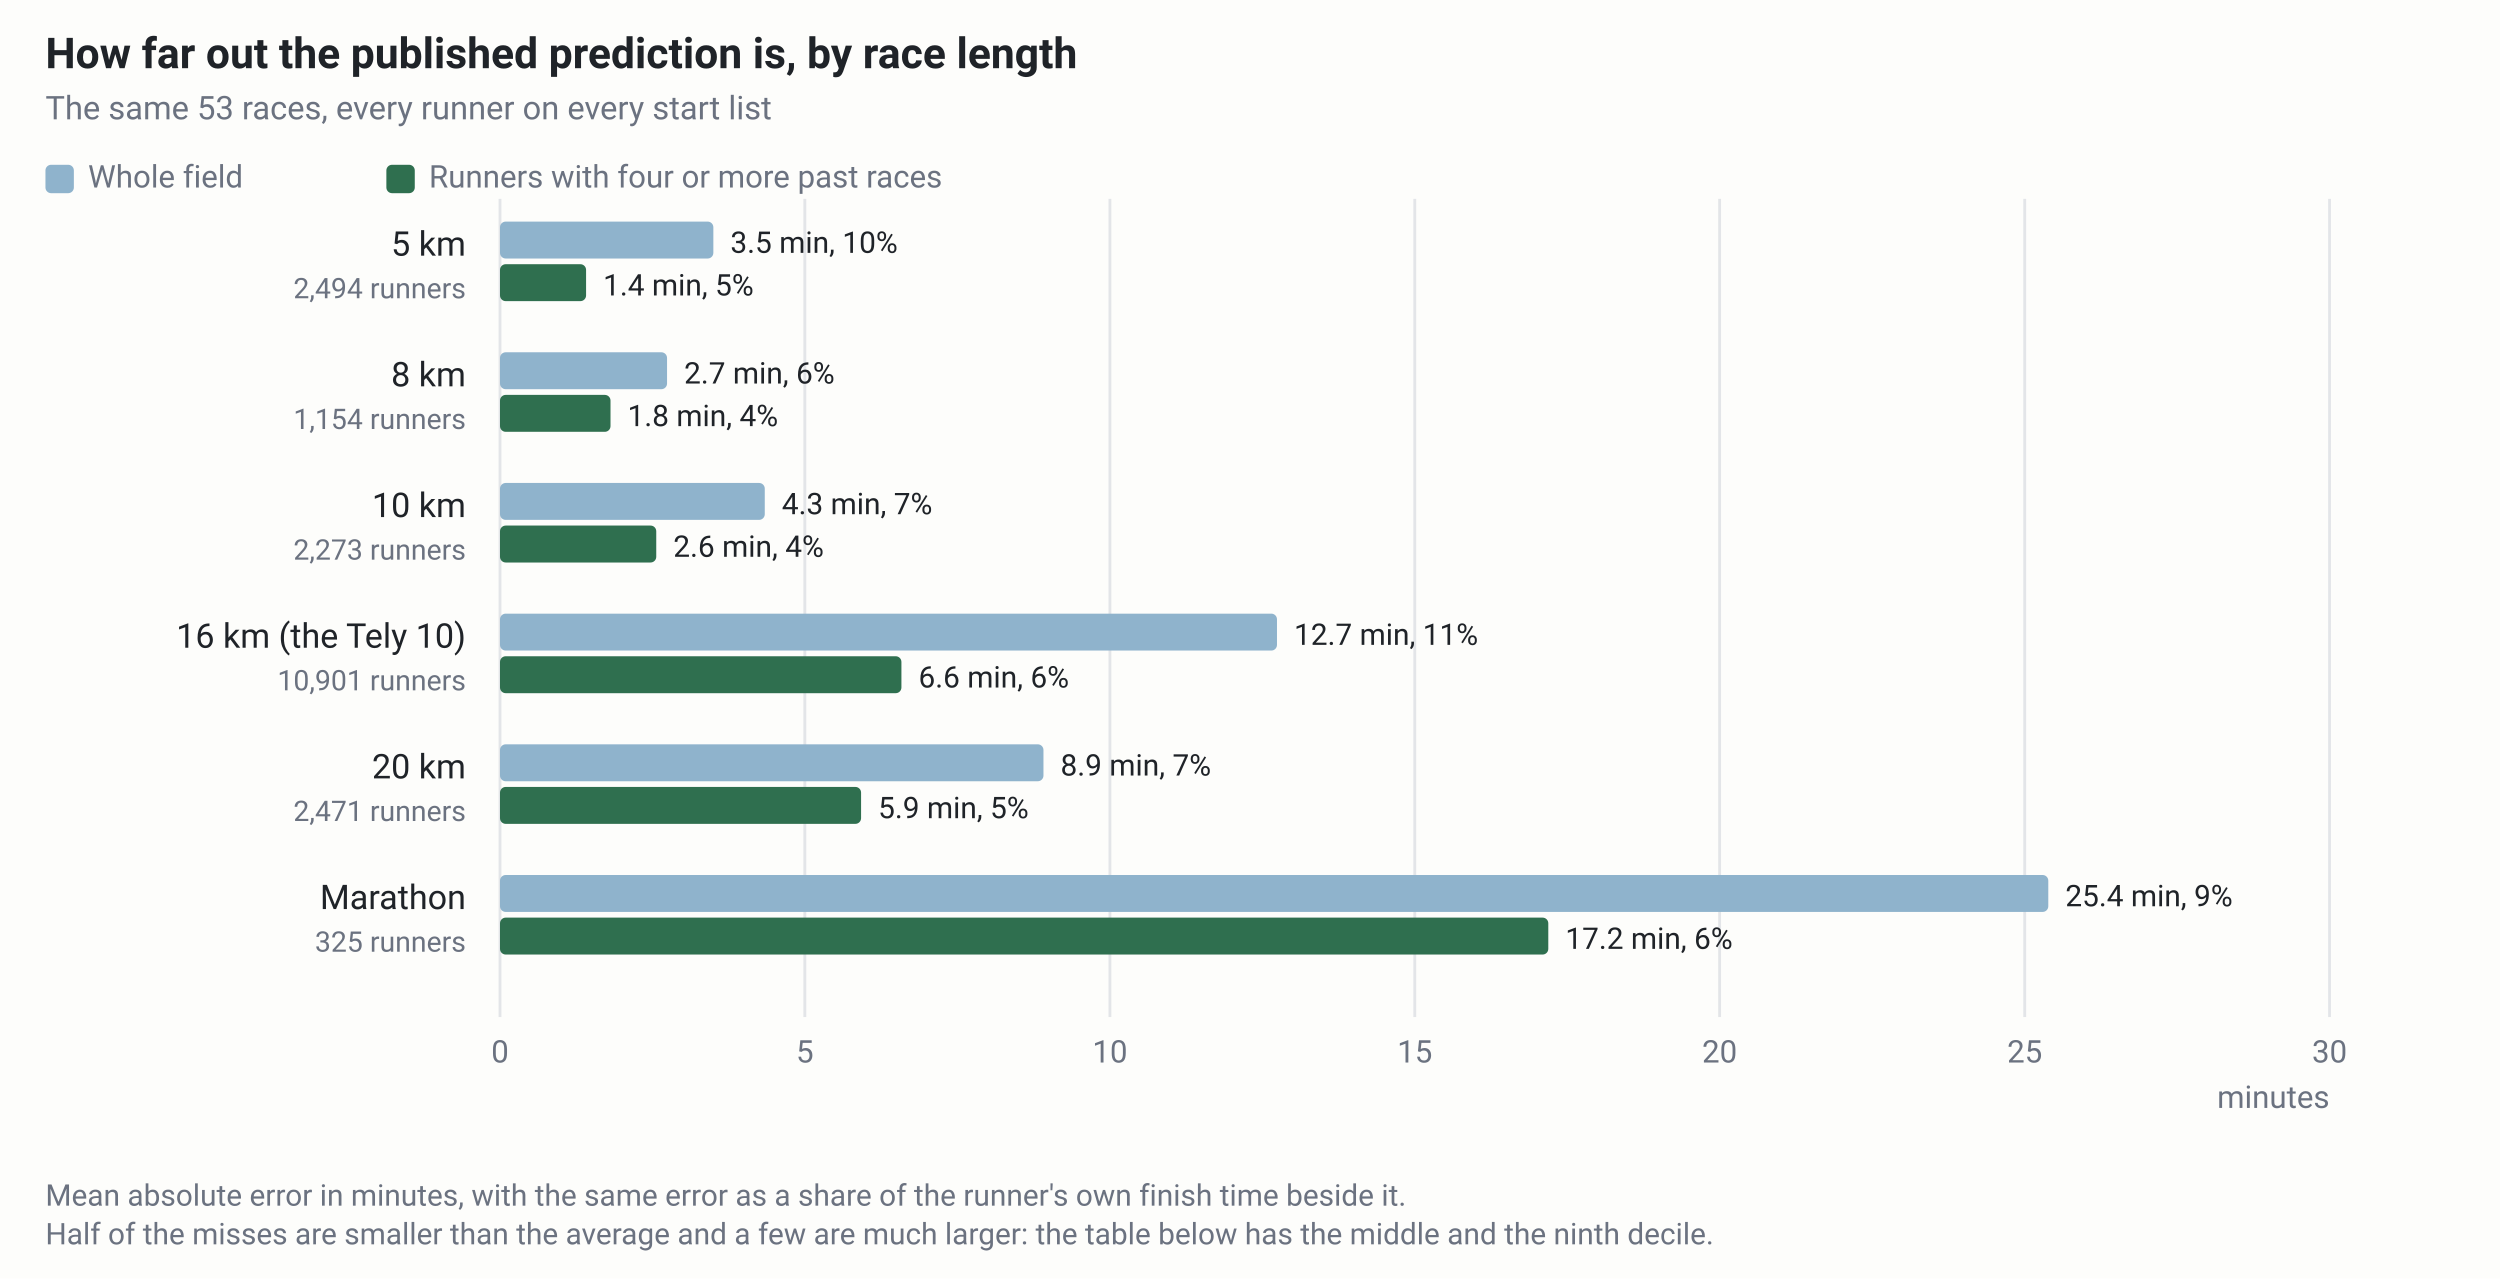
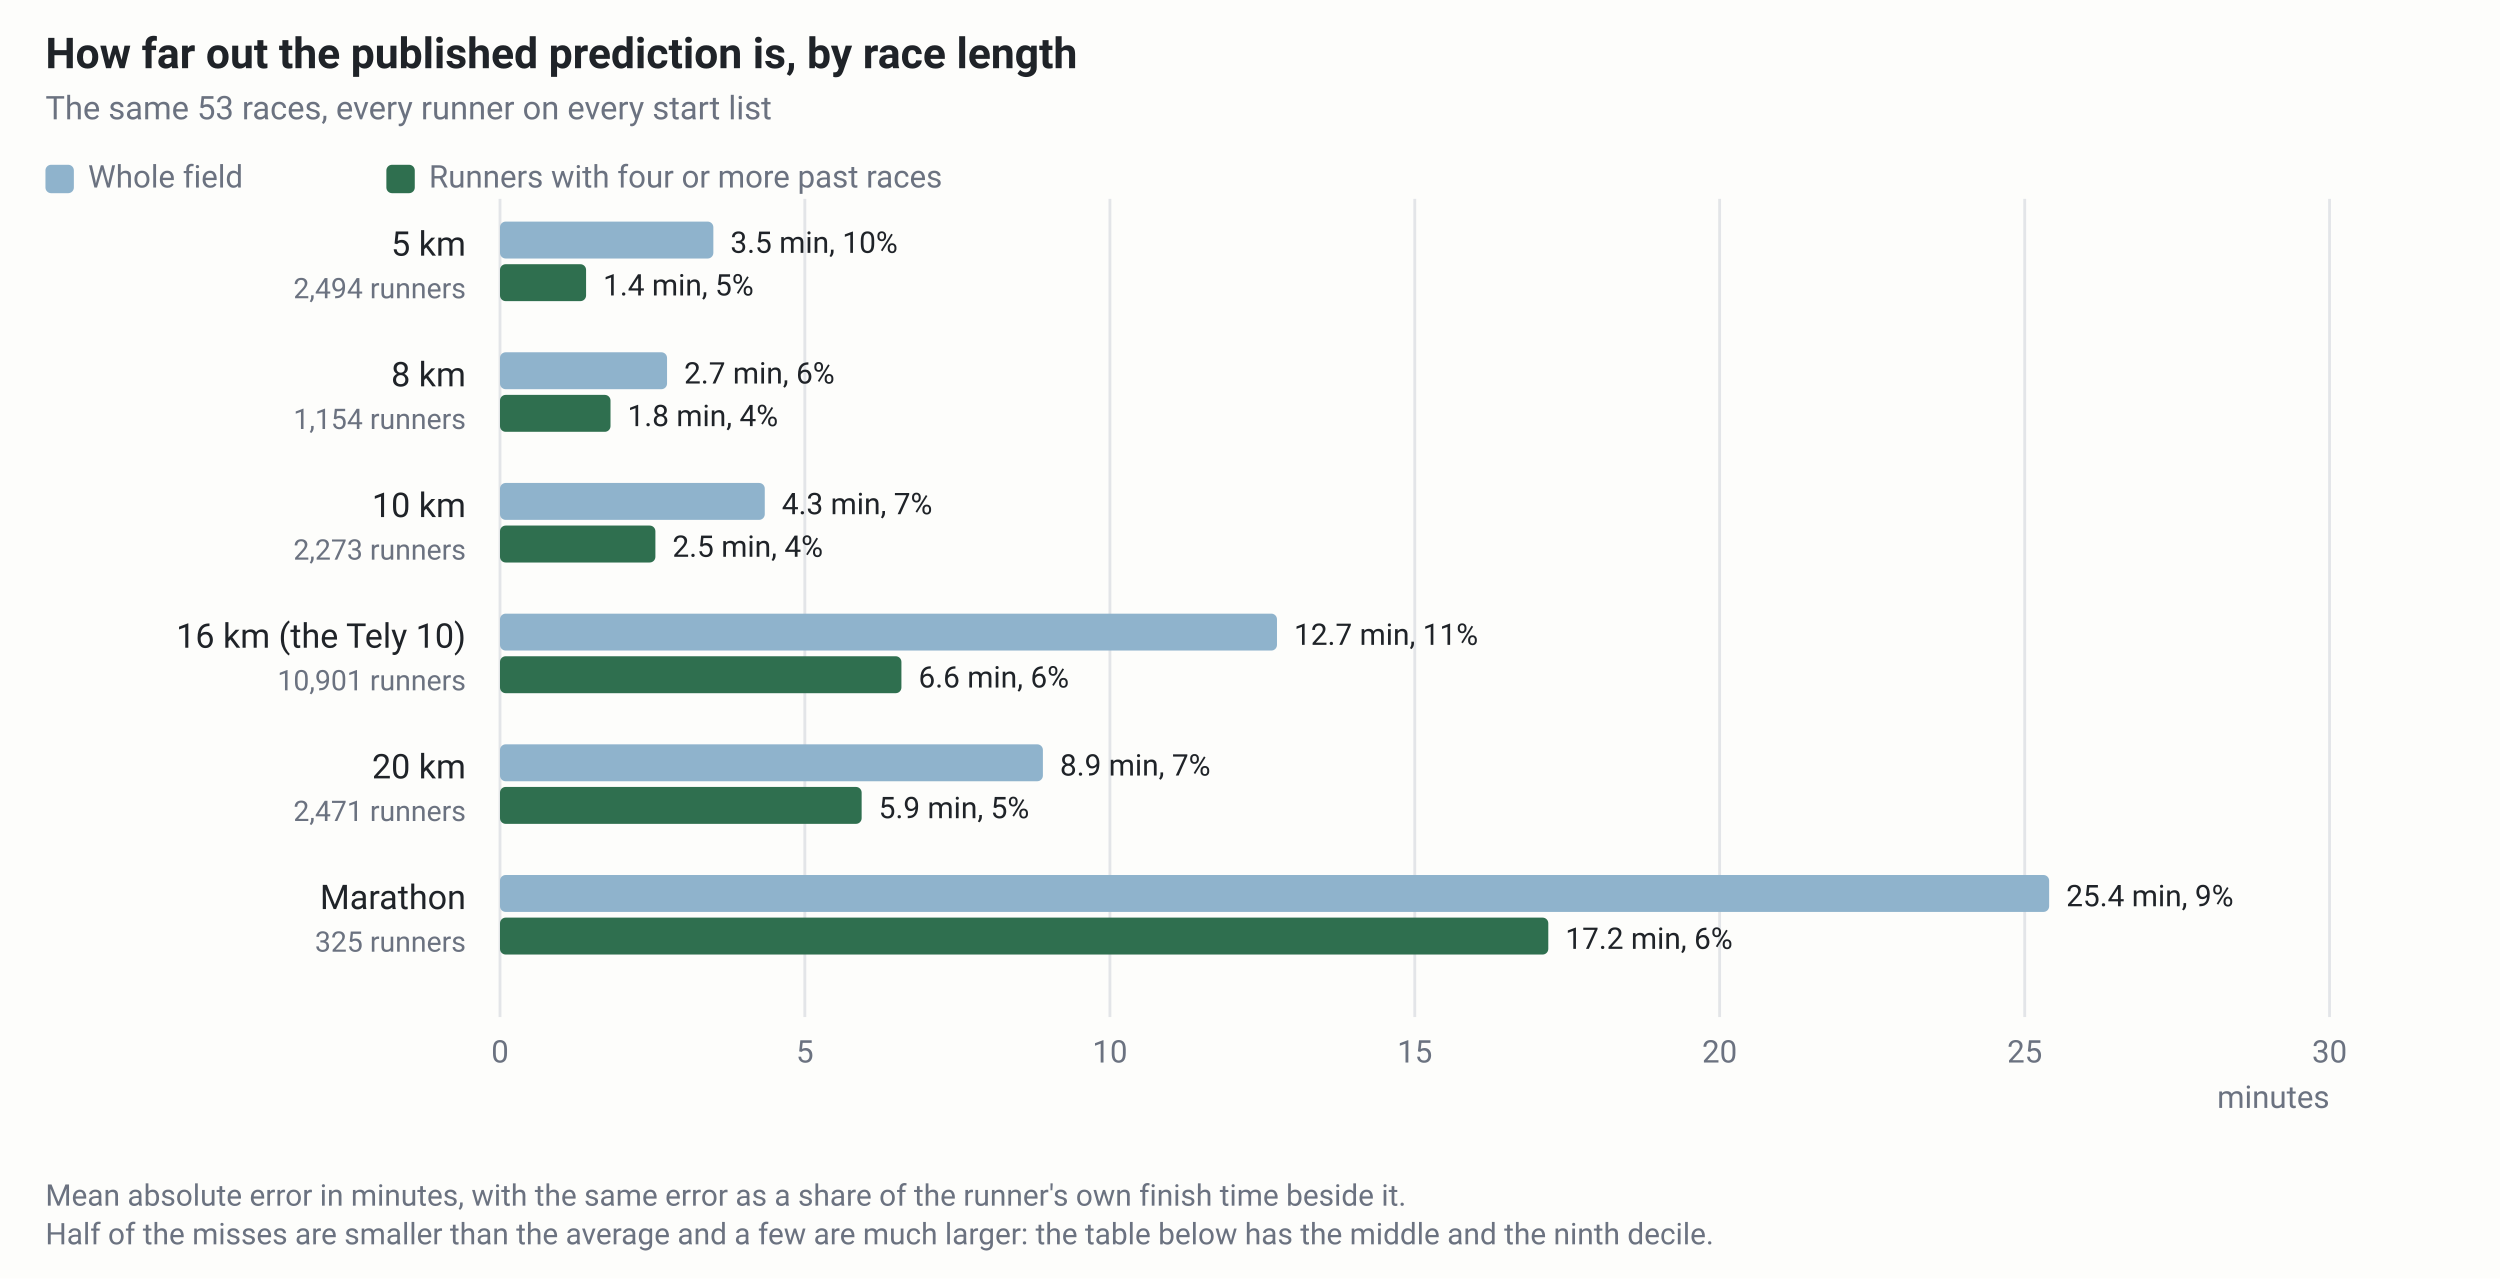
<svg xmlns="http://www.w3.org/2000/svg" viewBox="0 0 880 450" width="880" height="450" role="img" aria-label="How far out the published prediction is, by race length" font-family="system-ui, -apple-system, 'Segoe UI', Roboto, Helvetica, Arial, sans-serif">
  <rect width="880" height="450" fill="#fdfdfb" />
  <text x="16" y="24" font-size="15" fill="#1f2328" text-anchor="start" font-weight="600">How far out the published prediction is, by race length</text>
  <text x="16" y="42" font-size="11.5" fill="#6b7280" text-anchor="start" font-weight="normal">The same 53 races, every runner on every start list</text>
  <rect x="16" y="58" width="10" height="10" rx="2" fill="#8fb3cc" />
  <text x="31" y="66" font-size="11" fill="#6b7280" text-anchor="start" font-weight="normal">Whole field</text>
  <rect x="136" y="58" width="10" height="10" rx="2" fill="#2f6f4f" />
  <text x="151" y="66" font-size="11" fill="#6b7280" text-anchor="start" font-weight="normal">Runners with four or more past races</text>
  <line x1="176" y1="70" x2="176" y2="358" stroke="#e3e5e8" stroke-width="1" />
  <text x="176" y="374" font-size="11" fill="#6b7280" text-anchor="middle" font-weight="normal">0</text>
  <line x1="283.3" y1="70" x2="283.3" y2="358" stroke="#e3e5e8" stroke-width="1" />
  <text x="283.3" y="374" font-size="11" fill="#6b7280" text-anchor="middle" font-weight="normal">5</text>
  <line x1="390.7" y1="70" x2="390.7" y2="358" stroke="#e3e5e8" stroke-width="1" />
  <text x="390.7" y="374" font-size="11" fill="#6b7280" text-anchor="middle" font-weight="normal">10</text>
  <line x1="498" y1="70" x2="498" y2="358" stroke="#e3e5e8" stroke-width="1" />
  <text x="498" y="374" font-size="11" fill="#6b7280" text-anchor="middle" font-weight="normal">15</text>
  <line x1="605.3" y1="70" x2="605.3" y2="358" stroke="#e3e5e8" stroke-width="1" />
  <text x="605.3" y="374" font-size="11" fill="#6b7280" text-anchor="middle" font-weight="normal">20</text>
  <line x1="712.7" y1="70" x2="712.7" y2="358" stroke="#e3e5e8" stroke-width="1" />
  <text x="712.7" y="374" font-size="11" fill="#6b7280" text-anchor="middle" font-weight="normal">25</text>
  <line x1="820" y1="70" x2="820" y2="358" stroke="#e3e5e8" stroke-width="1" />
  <text x="820" y="374" font-size="11" fill="#6b7280" text-anchor="middle" font-weight="normal">30</text>
  <text x="820" y="390" font-size="11" fill="#6b7280" text-anchor="end" font-weight="normal">minutes</text>
  <text x="164" y="90" font-size="12" fill="#1f2328" text-anchor="end" font-weight="normal">5 km</text>
  <text x="164" y="105" font-size="10" fill="#6b7280" text-anchor="end" font-weight="normal">2,494 runners</text>
  <rect x="176" y="78" width="75.1" height="13" rx="2" fill="#8fb3cc" />
  <text x="257.1" y="89" font-size="10.5" fill="#1f2328" text-anchor="start" font-weight="normal">3.5 min, 10%</text>
  <rect x="176" y="93" width="30.3" height="13" rx="2" fill="#2f6f4f" />
  <text x="212.3" y="104" font-size="10.5" fill="#1f2328" text-anchor="start" font-weight="normal">1.4 min, 5%</text>
  <text x="164" y="136" font-size="12" fill="#1f2328" text-anchor="end" font-weight="normal">8 km</text>
  <text x="164" y="151" font-size="10" fill="#6b7280" text-anchor="end" font-weight="normal">1,154 runners</text>
  <rect x="176" y="124" width="58.8" height="13" rx="2" fill="#8fb3cc" />
  <text x="240.8" y="135" font-size="10.5" fill="#1f2328" text-anchor="start" font-weight="normal">2.7 min, 6%</text>
  <rect x="176" y="139" width="38.9" height="13" rx="2" fill="#2f6f4f" />
  <text x="220.9" y="150" font-size="10.5" fill="#1f2328" text-anchor="start" font-weight="normal">1.8 min, 4%</text>
  <text x="164" y="182" font-size="12" fill="#1f2328" text-anchor="end" font-weight="normal">10 km</text>
  <text x="164" y="197" font-size="10" fill="#6b7280" text-anchor="end" font-weight="normal">2,273 runners</text>
  <rect x="176" y="170" width="93.2" height="13" rx="2" fill="#8fb3cc" />
  <text x="275.2" y="181" font-size="10.5" fill="#1f2328" text-anchor="start" font-weight="normal">4.3 min, 7%</text>
-   <rect x="176" y="185" width="55" height="13" rx="2" fill="#2f6f4f" />
-   <text x="237" y="196" font-size="10.5" fill="#1f2328" text-anchor="start" font-weight="normal">2.6 min, 4%</text>
+   <rect x="176" y="185" width="54.7" height="13" rx="2" fill="#2f6f4f" />
+   <text x="236.7" y="196" font-size="10.5" fill="#1f2328" text-anchor="start" font-weight="normal">2.5 min, 4%</text>
  <text x="164" y="228" font-size="12" fill="#1f2328" text-anchor="end" font-weight="normal">16 km (the Tely 10)</text>
  <text x="164" y="243" font-size="10" fill="#6b7280" text-anchor="end" font-weight="normal">10,901 runners</text>
  <rect x="176" y="216" width="273.5" height="13" rx="2" fill="#8fb3cc" />
  <text x="455.5" y="227" font-size="10.5" fill="#1f2328" text-anchor="start" font-weight="normal">12.7 min, 11%</text>
  <rect x="176" y="231" width="141.3" height="13" rx="2" fill="#2f6f4f" />
  <text x="323.3" y="242" font-size="10.5" fill="#1f2328" text-anchor="start" font-weight="normal">6.6 min, 6%</text>
  <text x="164" y="274" font-size="12" fill="#1f2328" text-anchor="end" font-weight="normal">20 km</text>
  <text x="164" y="289" font-size="10" fill="#6b7280" text-anchor="end" font-weight="normal">2,471 runners</text>
-   <rect x="176" y="262" width="191.3" height="13" rx="2" fill="#8fb3cc" />
-   <text x="373.3" y="273" font-size="10.5" fill="#1f2328" text-anchor="start" font-weight="normal">8.9 min, 7%</text>
-   <rect x="176" y="277" width="127.1" height="13" rx="2" fill="#2f6f4f" />
-   <text x="309.1" y="288" font-size="10.5" fill="#1f2328" text-anchor="start" font-weight="normal">5.9 min, 5%</text>
+   <rect x="176" y="262" width="191.1" height="13" rx="2" fill="#8fb3cc" />
+   <text x="373.1" y="273" font-size="10.5" fill="#1f2328" text-anchor="start" font-weight="normal">8.9 min, 7%</text>
+   <rect x="176" y="277" width="127.3" height="13" rx="2" fill="#2f6f4f" />
+   <text x="309.3" y="288" font-size="10.5" fill="#1f2328" text-anchor="start" font-weight="normal">5.9 min, 5%</text>
  <text x="164" y="320" font-size="12" fill="#1f2328" text-anchor="end" font-weight="normal">Marathon</text>
  <text x="164" y="335" font-size="10" fill="#6b7280" text-anchor="end" font-weight="normal">325 runners</text>
-   <rect x="176" y="308" width="545" height="13" rx="2" fill="#8fb3cc" />
-   <text x="727" y="319" font-size="10.5" fill="#1f2328" text-anchor="start" font-weight="normal">25.4 min, 9%</text>
+   <rect x="176" y="308" width="545.3" height="13" rx="2" fill="#8fb3cc" />
+   <text x="727.3" y="319" font-size="10.5" fill="#1f2328" text-anchor="start" font-weight="normal">25.4 min, 9%</text>
  <rect x="176" y="323" width="369" height="13" rx="2" fill="#2f6f4f" />
  <text x="551" y="334" font-size="10.5" fill="#1f2328" text-anchor="start" font-weight="normal">17.2 min, 6%</text>
  <text x="16" y="424.4" font-size="10.5" fill="#6b7280" text-anchor="start" font-weight="normal">Mean absolute error in minutes, with the same error as a share of the runner's own finish time beside it.</text>
  <text x="16" y="438" font-size="10.5" fill="#6b7280" text-anchor="start" font-weight="normal">Half of the misses are smaller than the average and a few are much larger: the table below has the middle and the ninth decile.</text>
</svg>
